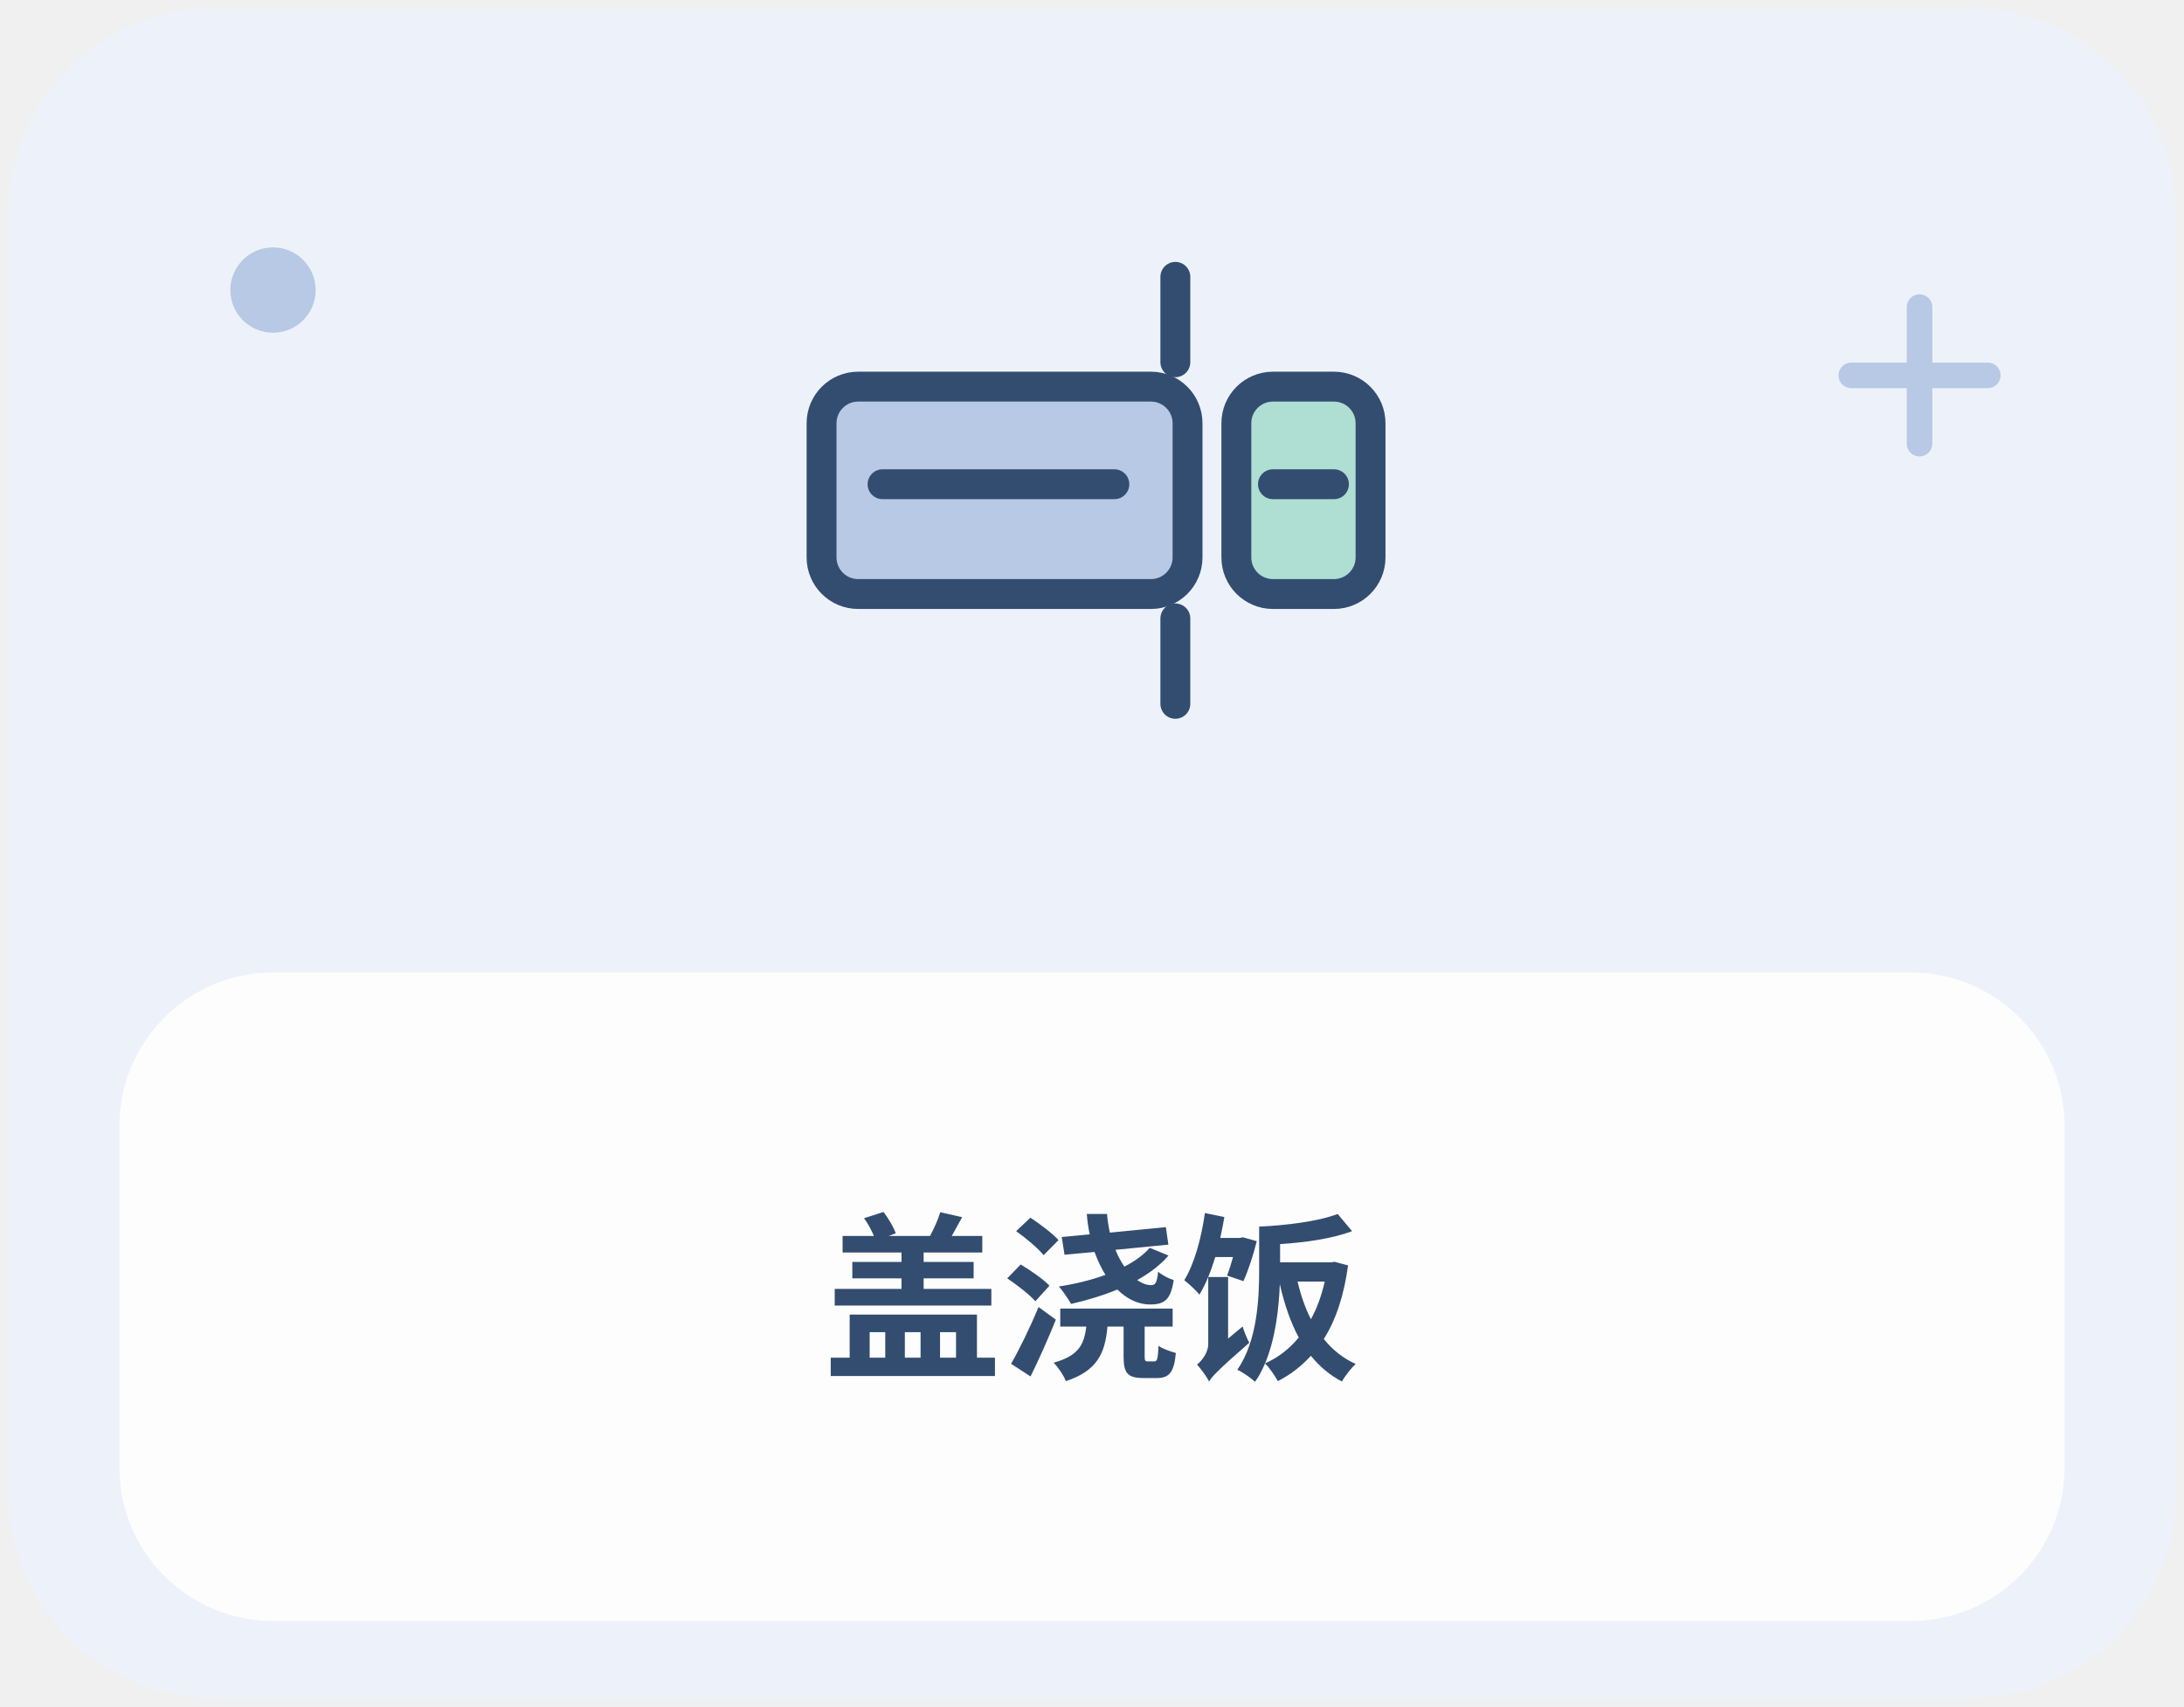
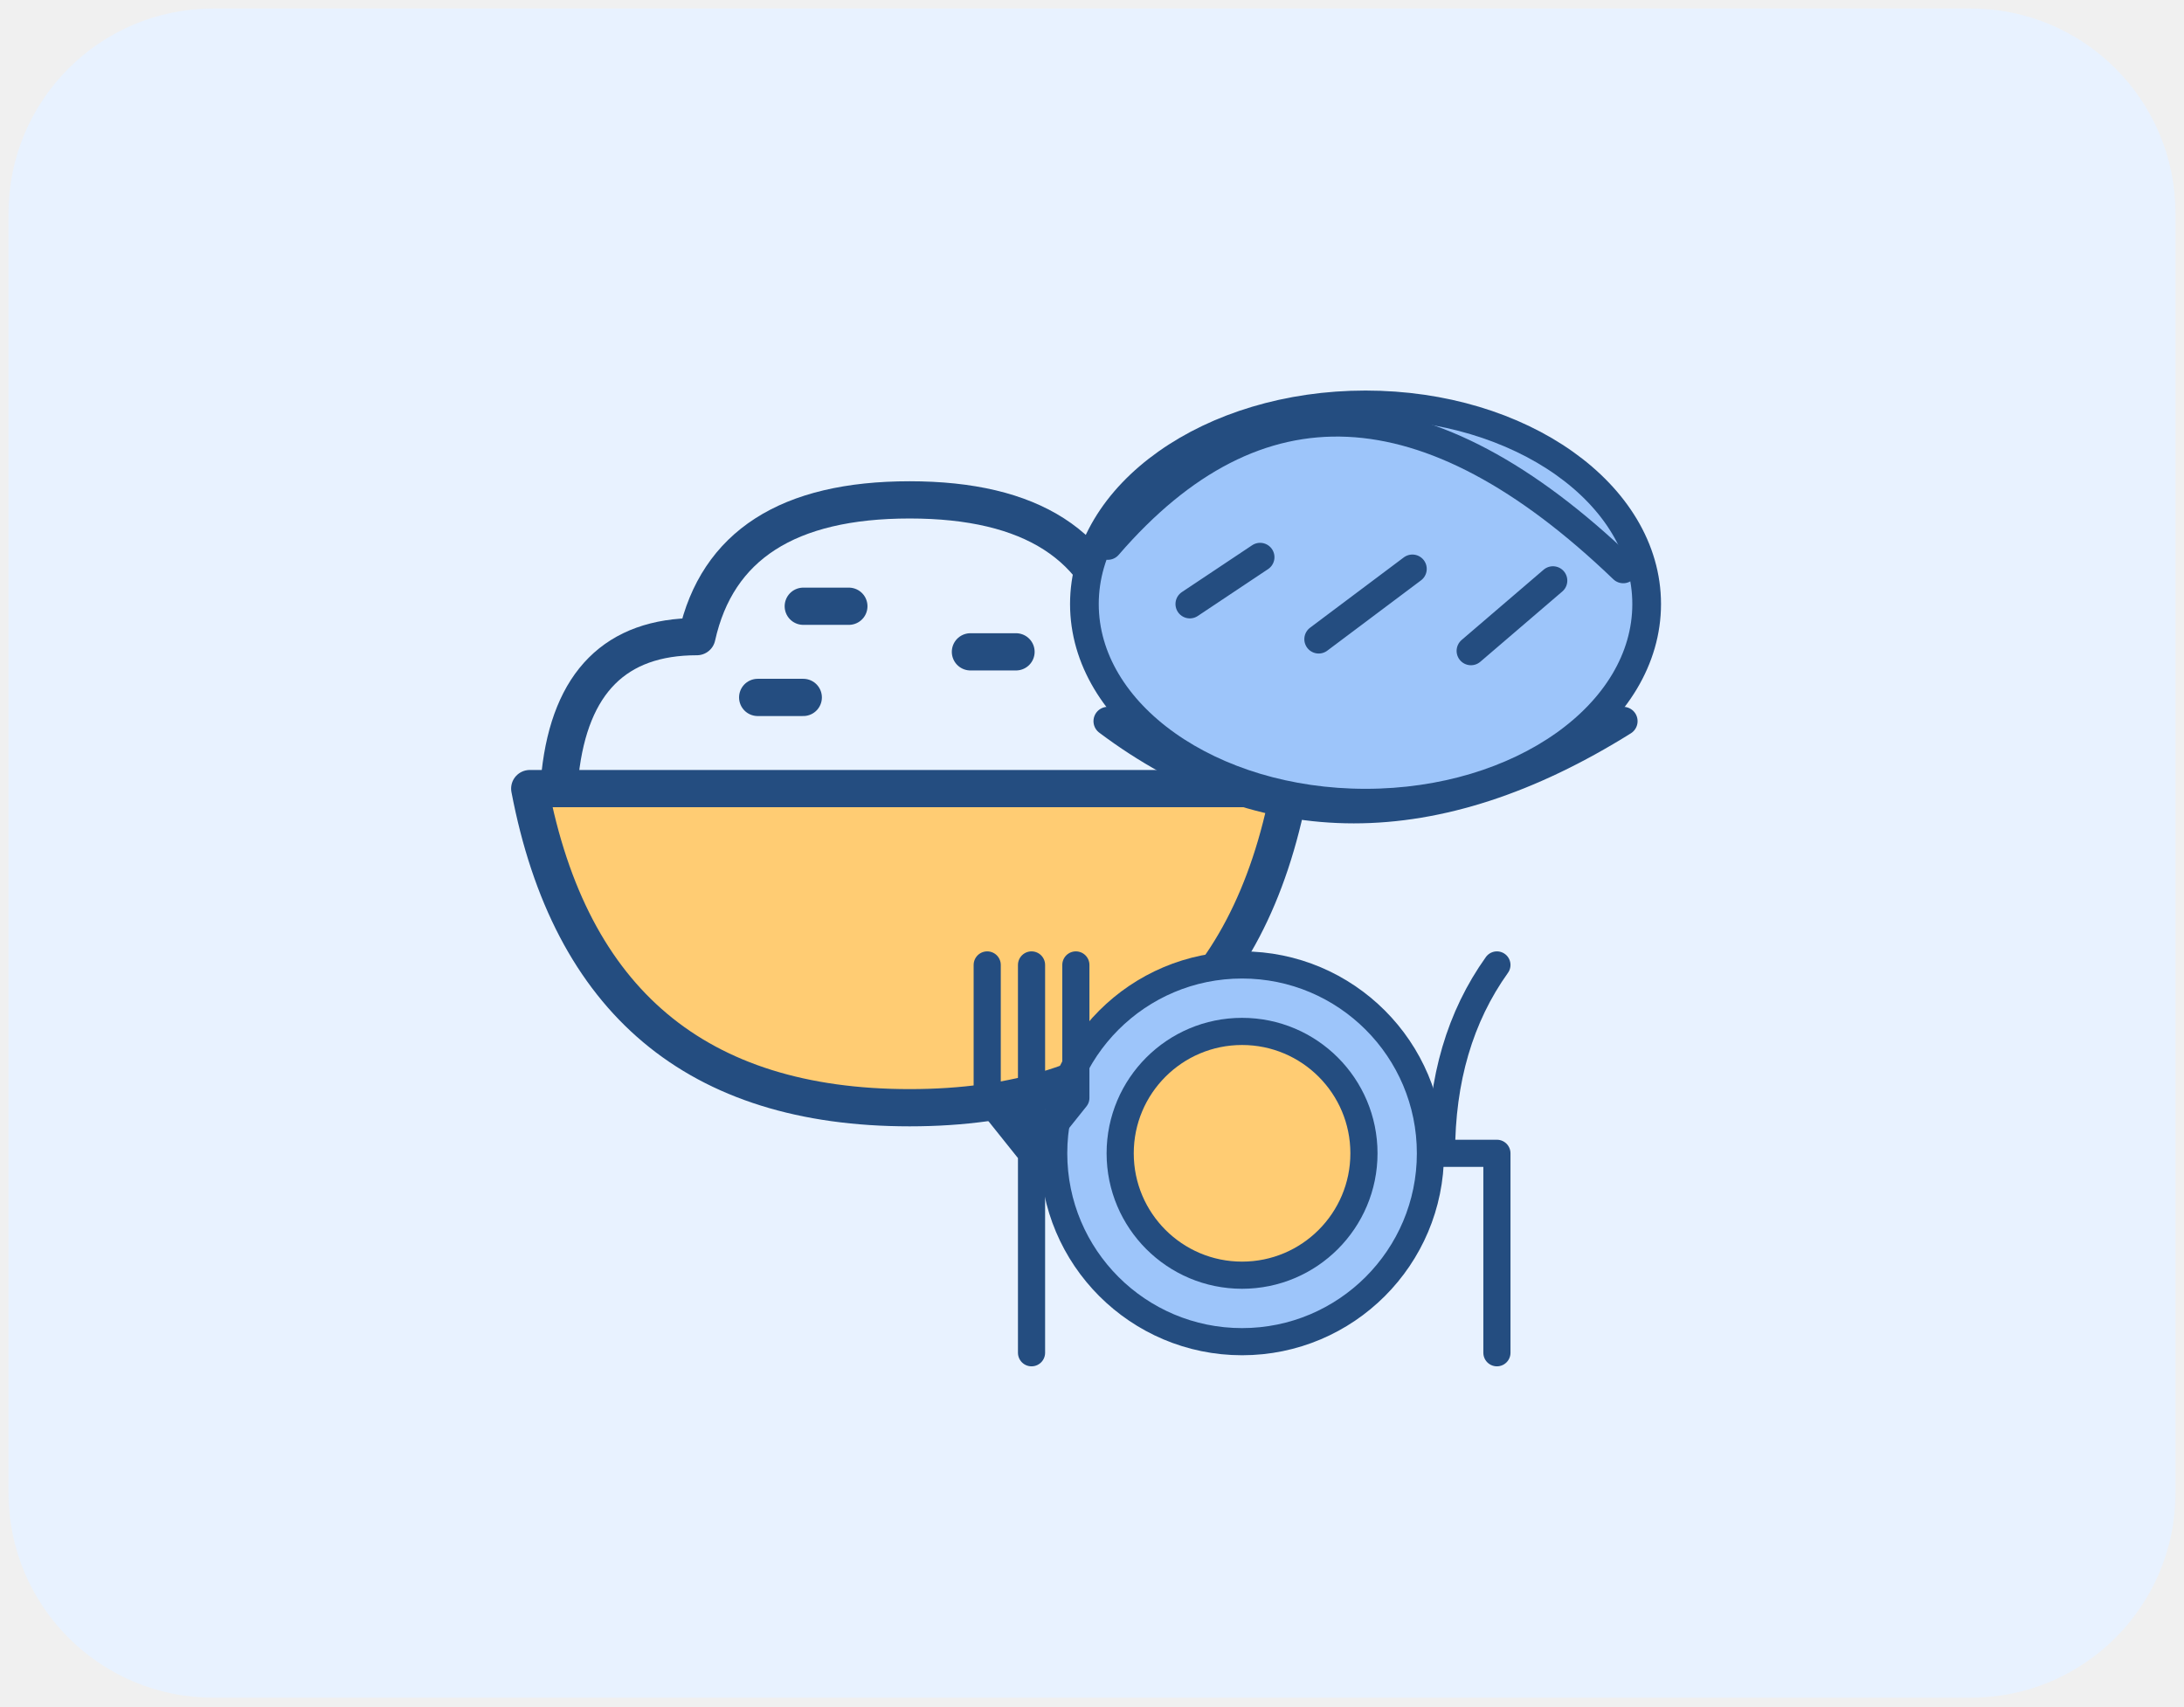
- <svg xmlns="http://www.w3.org/2000/svg" width="256" height="200" viewBox="0 0 256 200" font-family="system-ui,Noto Sans CJK SC,Microsoft YaHei,sans-serif" role="img">
-   <rect x="1" y="1" width="254" height="198" rx="24" fill="#edf2fa" />
-   <circle cx="32" cy="34" r="5" fill="#b7c9e4" />
-   <path d="M225 36v16m-8-8h16" stroke="#b7c9e4" stroke-width="3" stroke-linecap="round" />
-   <g transform="translate(82 11) scale(1.43)" stroke="#334d70" stroke-width="2.45" stroke-linecap="round" stroke-linejoin="round" fill="none">
-     <rect x="10" y="24" width="30" height="17" rx="3" fill="#b7c9e4" />
-     <rect x="44" y="24" width="11" height="17" rx="3" fill="#afded3" />
-     <path d="M15 32h19m13 0h5M39 15v7m0 21v7" fill="none" />
+ <svg xmlns="http://www.w3.org/2000/svg" width="256" height="200" viewBox="0 0 256 200" font-family="system-ui,sans-serif" role="img">
+   <rect x="1" y="1" width="254" height="198" rx="24" fill="#e8f2ff" />
+   <g transform="translate(52 20) scale(2.375)" stroke="#244d80" stroke-width="2.45" stroke-linecap="round" stroke-linejoin="round" fill="none">
+     <g transform="translate(-1 5) scale(0.75)">
+       <path d="M9 33q1-9 9-9 2-9 14-9t14 9q8 0 9 9" fill="none" />
+       <path d="M7 34h50Q53 55 32 55T7 34z" fill="#ffcc73" />
+       <path d="M25 22h3m8 3h3m-17 3h3" fill="none" />
+     </g>
+     <g transform="translate(27 0) scale(0.578125)">
+       <ellipse cx="32" cy="37" rx="24" ry="17" fill="#9dc5fa" />
+       <path d="M10 32q19-22 44 2M17 37l6-4m5 7 8-6m5 7 7-6M10 47q20 15 44 0" fill="none" />
+     </g>
+     <g transform="translate(23 31) scale(0.546875)">
+       <ellipse cx="30" cy="32" rx="17" ry="17" fill="#9dc5fa" />
+       <ellipse cx="30" cy="32" rx="11" ry="11" fill="#ffcc73" />
+       <path d="M7 15v12l4 5v18m0-35v17m4-17v12l-4 5m42-17q-5 7-5 17h5v18" fill="none" />
+     </g>
  </g>
-   <rect x="14" y="114" width="228" height="76" rx="18" fill="#fff" opacity=".87" />
-   <text x="128" y="160" fill="#334d70" font-size="21" font-weight="700" text-anchor="middle">盖浇饭</text>
</svg>
